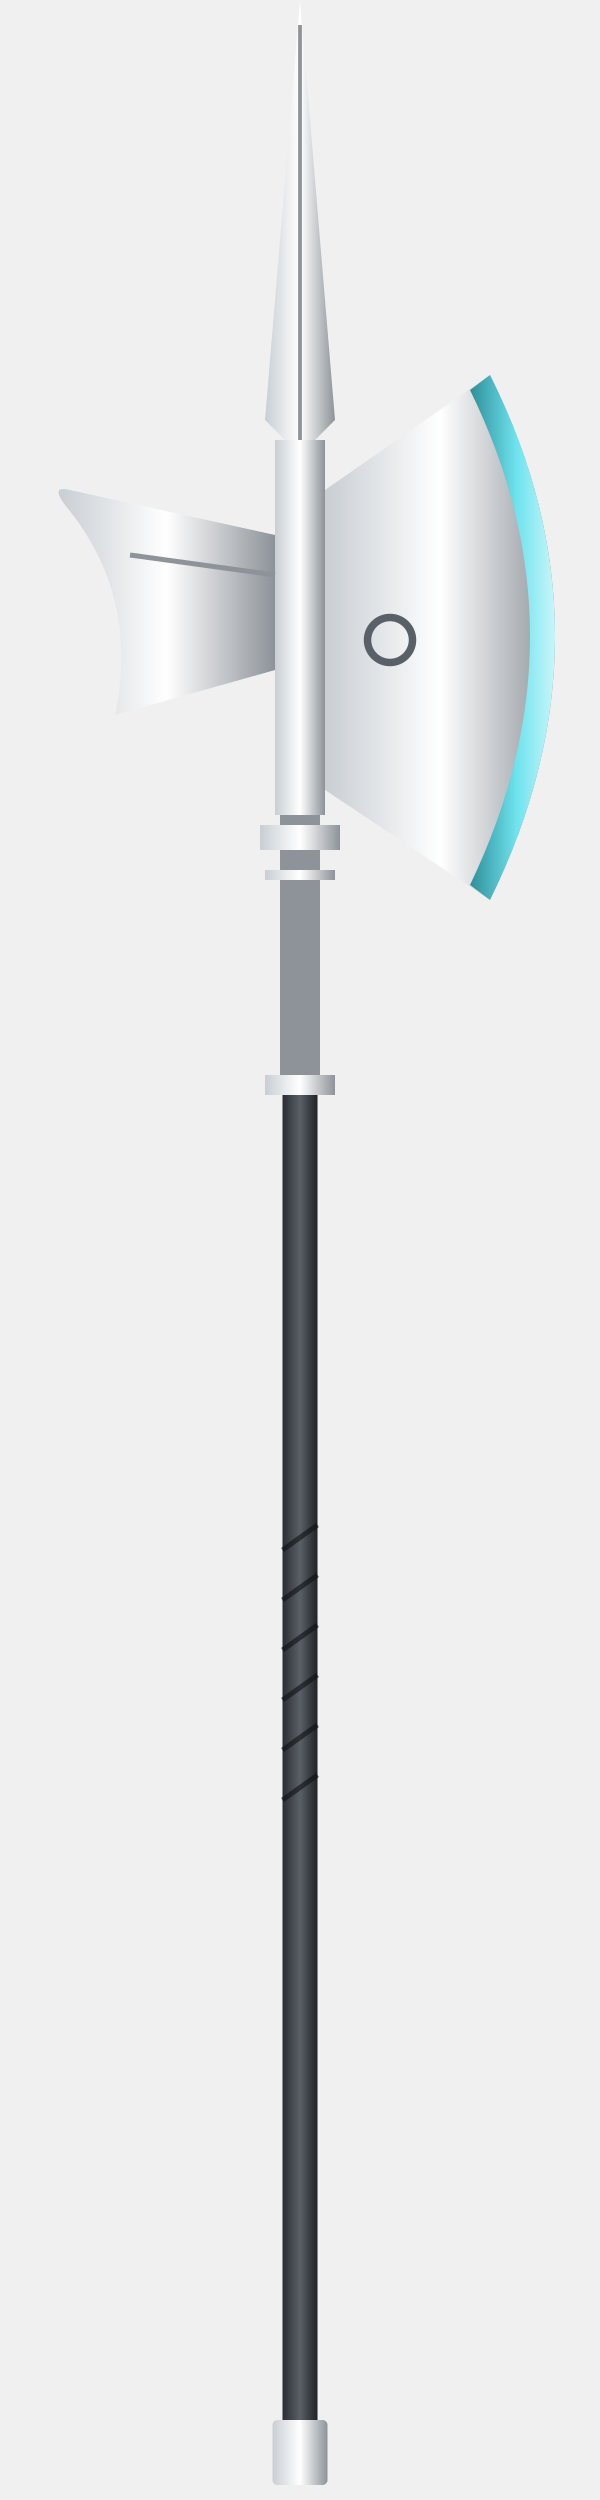
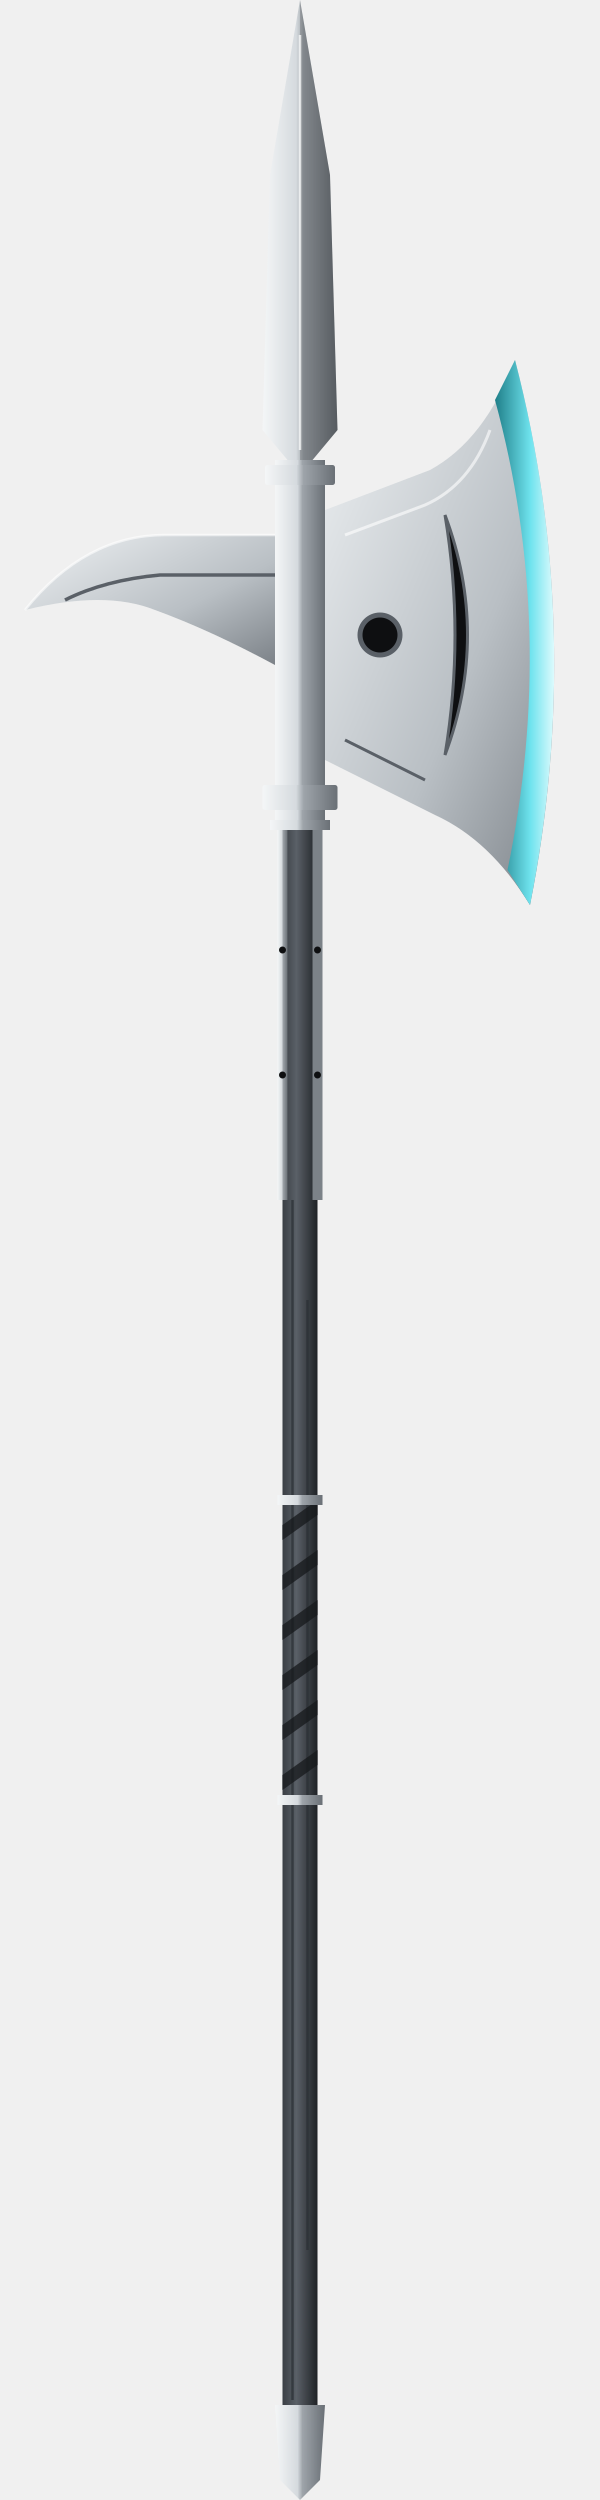
<svg xmlns="http://www.w3.org/2000/svg" viewBox="0 0 240 1000">
  <defs>
    <linearGradient id="steel" x1="0" x2="1">
-       <stop offset="0" stop-color="#C9CED3" />
-       <stop offset="0.5" stop-color="#FFFFFF" />
-       <stop offset="1" stop-color="#8D9399" />
+       <stop offset="0" stop-color="#F4F6F7" />
+       <stop offset="0.45" stop-color="#D5DADE" />
+       <stop offset="0.55" stop-color="#9EA4AA" />
+       <stop offset="1" stop-color="#6A7076" />
+     </linearGradient>
+     <linearGradient id="plate" x1="0" y1="0" x2="1" y2="1">
+       <stop offset="0" stop-color="#EEF1F3" />
+       <stop offset="0.6" stop-color="#B9BFC4" />
+       <stop offset="1" stop-color="#7C8288" />
    </linearGradient>
    <linearGradient id="edge" x1="0" x2="1">
-       <stop offset="0" stop-color="#2E8F99" />
-       <stop offset="0.55" stop-color="#6FE3EE" />
-       <stop offset="1" stop-color="#C8F6FA" />
+       <stop offset="0" stop-color="#1F7F89" />
+       <stop offset="0.6" stop-color="#6FE3EE" />
+       <stop offset="1" stop-color="#DDFBFD" />
    </linearGradient>
    <linearGradient id="wood" x1="0" x2="1">
-       <stop offset="0" stop-color="#2A2E33" />
-       <stop offset="0.5" stop-color="#5A6067" />
+       <stop offset="0" stop-color="#3A3F45" />
+       <stop offset="0.4" stop-color="#5A6067" />
      <stop offset="1" stop-color="#1F2226" />
    </linearGradient>
  </defs>
-   <rect x="113" y="300" width="14" height="680" fill="url(#wood)" />
-   <rect x="109" y="968" width="22" height="26" rx="2" fill="url(#steel)" />
-   <path d="M120 0 L134 168 L120 182 L106 168 Z" fill="url(#steel)" />
-   <path d="M120 10 L120 176" stroke="#8D9399" stroke-width="1.5" />
-   <rect x="110" y="176" width="20" height="150" fill="url(#steel)" />
-   <path d="M130 196 L196 150 Q248 254 196 360 L130 316 Z" fill="url(#steel)" />
-   <path d="M188 156 Q236 254 188 354 L196 360 Q248 254 196 150 Z" fill="url(#edge)" />
-   <circle cx="156" cy="256" r="9" fill="none" stroke="#5A6067" stroke-width="3" />
-   <path d="M110 214 L28 196 Q20 194 26 202 Q56 238 46 286 L110 268 Z" fill="url(#steel)" />
-   <path d="M110 230 L52 222" stroke="#8D9399" stroke-width="2" />
-   <rect x="112" y="326" width="16" height="110" fill="#8D9399" />
-   <rect x="104" y="330" width="32" height="10" fill="url(#steel)" />
-   <rect x="106" y="348" width="28" height="4" fill="url(#steel)" />
-   <rect x="106" y="430" width="28" height="8" fill="url(#steel)" />
-   <g stroke="#0E0F11" stroke-width="2" opacity="0.6">
-     <path d="M113 620 L127 610 M113 640 L127 630 M113 660 L127 650 M113 680 L127 670 M113 700 L127 690 M113 720 L127 710" />
+   <rect x="113" y="320" width="14" height="660" fill="url(#wood)" />
+   <path d="M117 480 L117 960 M123 520 L123 900" stroke="#2A2E33" stroke-width="1" opacity="0.7" />
+   <g fill="#16181B" opacity="0.75">
+     <path d="M113 610 L127 600 L127 606 L113 616 Z" />
+     <path d="M113 630 L127 620 L127 626 L113 636 Z" />
+     <path d="M113 650 L127 640 L127 646 L113 656 Z" />
+     <path d="M113 670 L127 660 L127 666 L113 676 Z" />
+     <path d="M113 690 L127 680 L127 686 L113 696 Z" />
+     <path d="M113 710 L127 700 L127 706 L113 716 Z" />
  </g>
+   <rect x="111" y="598" width="18" height="4" fill="url(#steel)" />
+   <rect x="111" y="718" width="18" height="4" fill="url(#steel)" />
+   <path d="M110 962 L130 962 L128 992 L120 1000 L112 992 Z" fill="url(#steel)" />
+   <rect x="111" y="330" width="4" height="150" fill="url(#steel)" />
+   <rect x="125" y="330" width="4" height="150" fill="#7C8288" />
+   <g fill="#0E0F11">
+     <circle cx="113" cy="380" r="1.4" />
+     <circle cx="113" cy="430" r="1.4" />
+     <circle cx="127" cy="380" r="1.4" />
+     <circle cx="127" cy="430" r="1.4" />
+   </g>
+   <path d="M120 0 L132 70 L135 172 L120 190 L105 172 L108 70 Z" fill="url(#steel)" />
+   <path d="M120 0 L132 70 L135 172 L120 190 Z" fill="#000" opacity="0.18" />
+   <path d="M120 14 L120 180" stroke="#FFFFFF" stroke-width="1" opacity="0.7" />
+   <rect x="110" y="184" width="20" height="146" fill="url(#steel)" />
+   <rect x="106" y="186" width="28" height="8" rx="1" fill="url(#steel)" />
+   <rect x="105" y="314" width="30" height="10" rx="1" fill="url(#steel)" />
+   <rect x="108" y="328" width="24" height="4" fill="url(#steel)" />
+   <path d="M130 204 L172 188 Q194 176 206 144 Q234 252 212 362 Q196 336 174 326 L130 304 Z" fill="url(#plate)" />
+   <path d="M206 144 Q234 252 212 362 L203 348 Q223 252 198 160 Z" fill="url(#edge)" />
+   <path d="M138 214 L170 202 Q188 194 196 172" fill="none" stroke="#FFFFFF" stroke-width="1.2" opacity="0.6" />
+   <path d="M138 296 L170 312" stroke="#5A6067" stroke-width="1.2" />
+   <circle cx="152" cy="254" r="8" fill="#0E0F11" />
+   <circle cx="152" cy="254" r="8" fill="none" stroke="#5A6067" stroke-width="2" />
+   <path d="M178 206 Q196 254 178 302 Q186 254 178 206 Z" fill="#0E0F11" stroke="#5A6067" stroke-width="1.2" />
+   <path d="M110 214 L66 214 Q34 214 10 244 Q42 236 62 244 Q84 252 110 266 Z" fill="url(#plate)" />
+   <path d="M110 230 L64 230 Q42 232 26 240" fill="none" stroke="#5A6067" stroke-width="1.4" />
+   <path d="M110 214 L66 214 Q34 214 10 244" fill="none" stroke="#FFFFFF" stroke-width="1" opacity="0.6" />
</svg>
